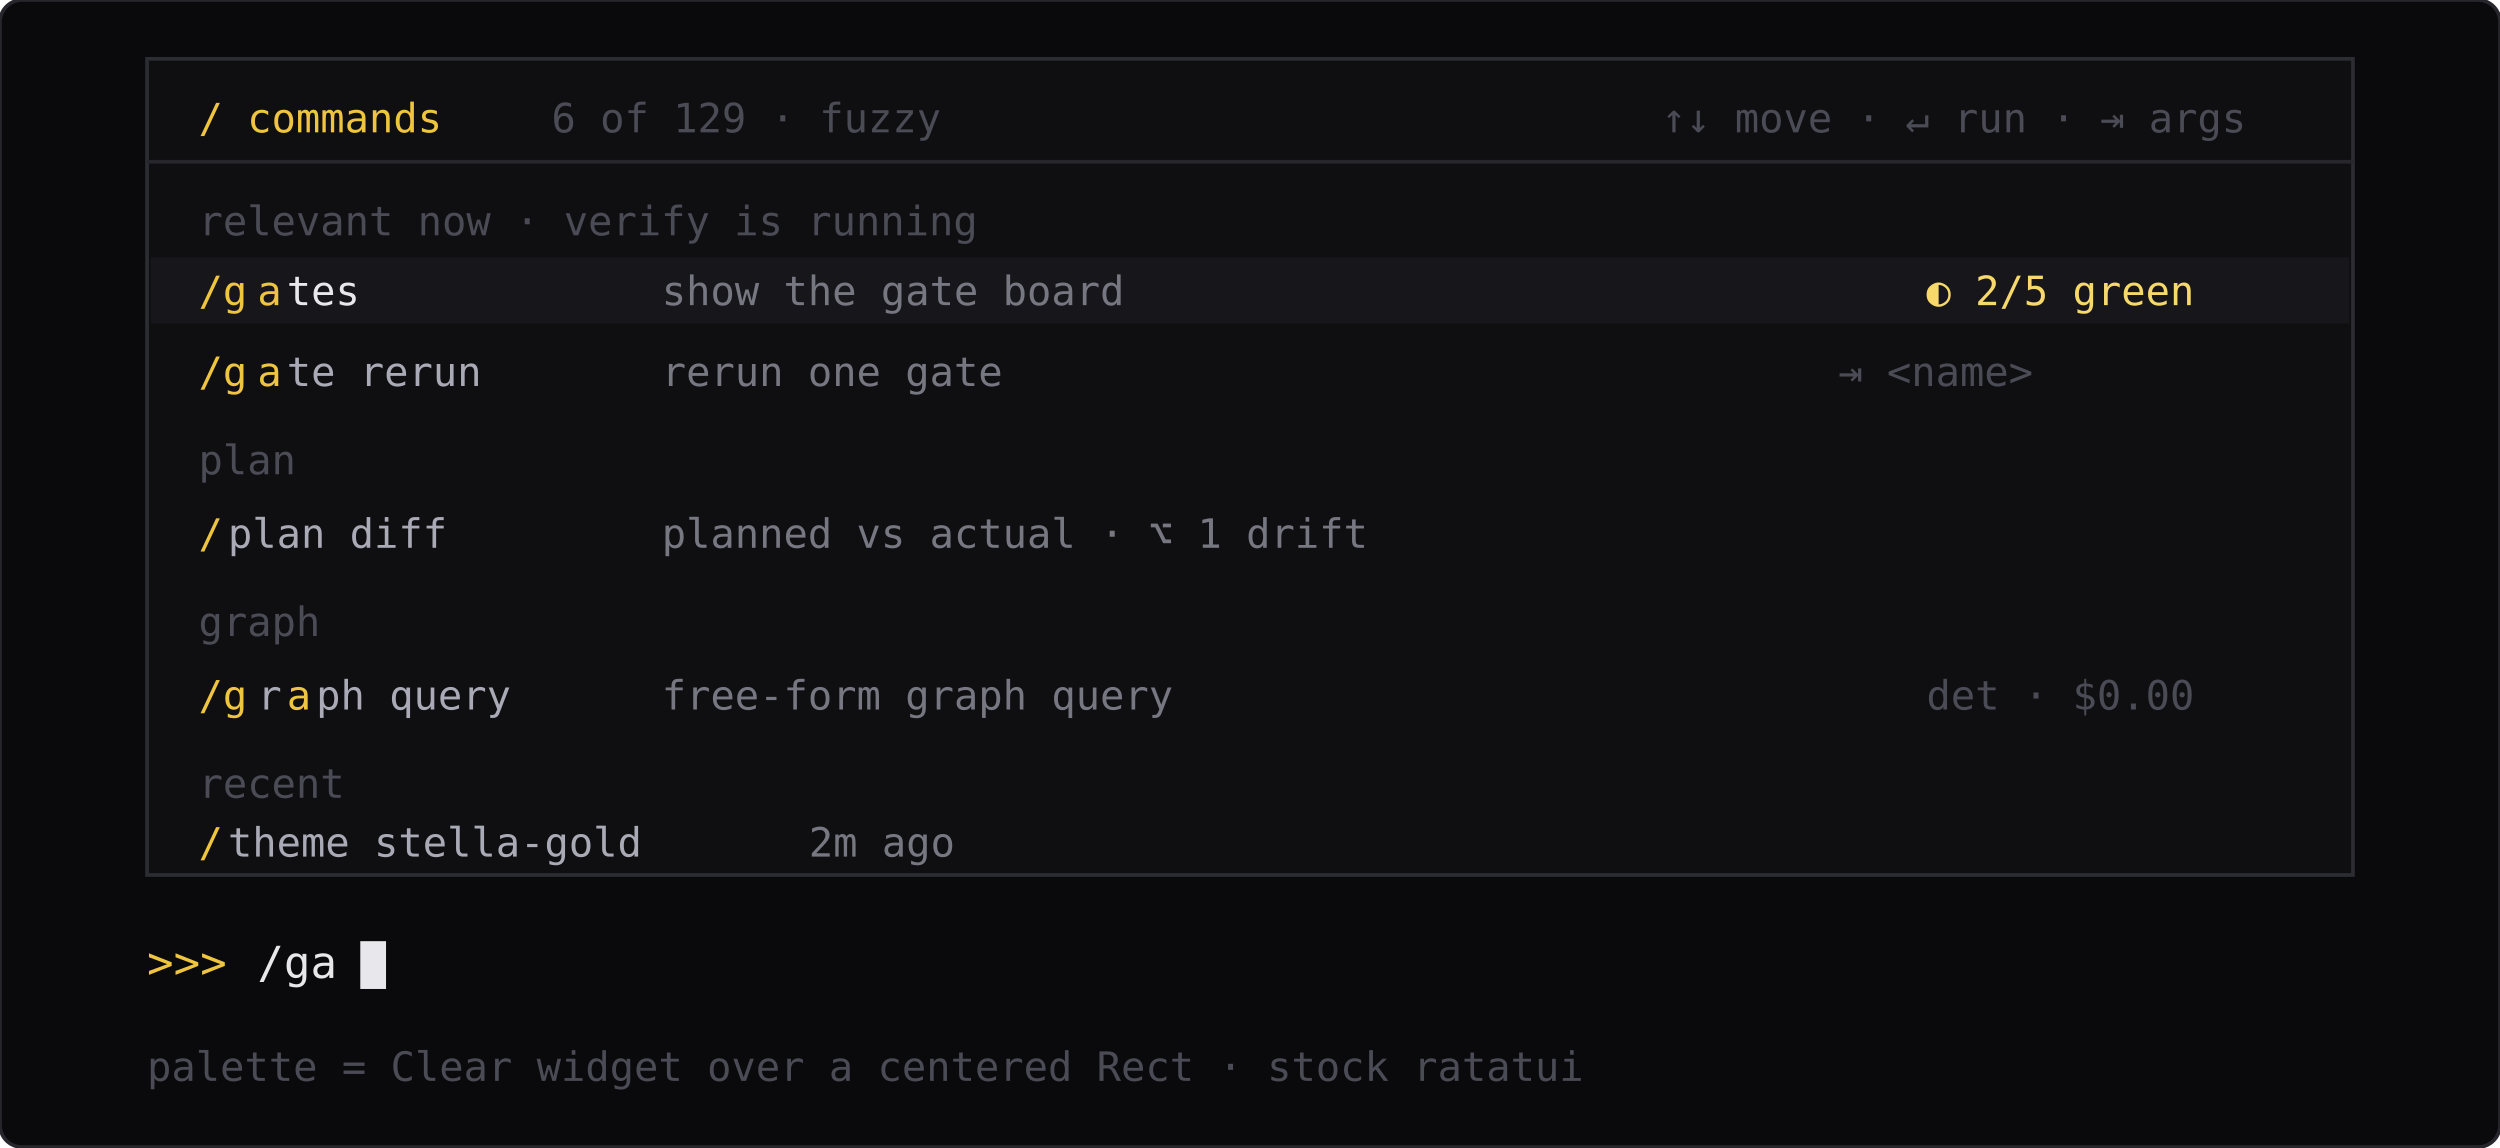
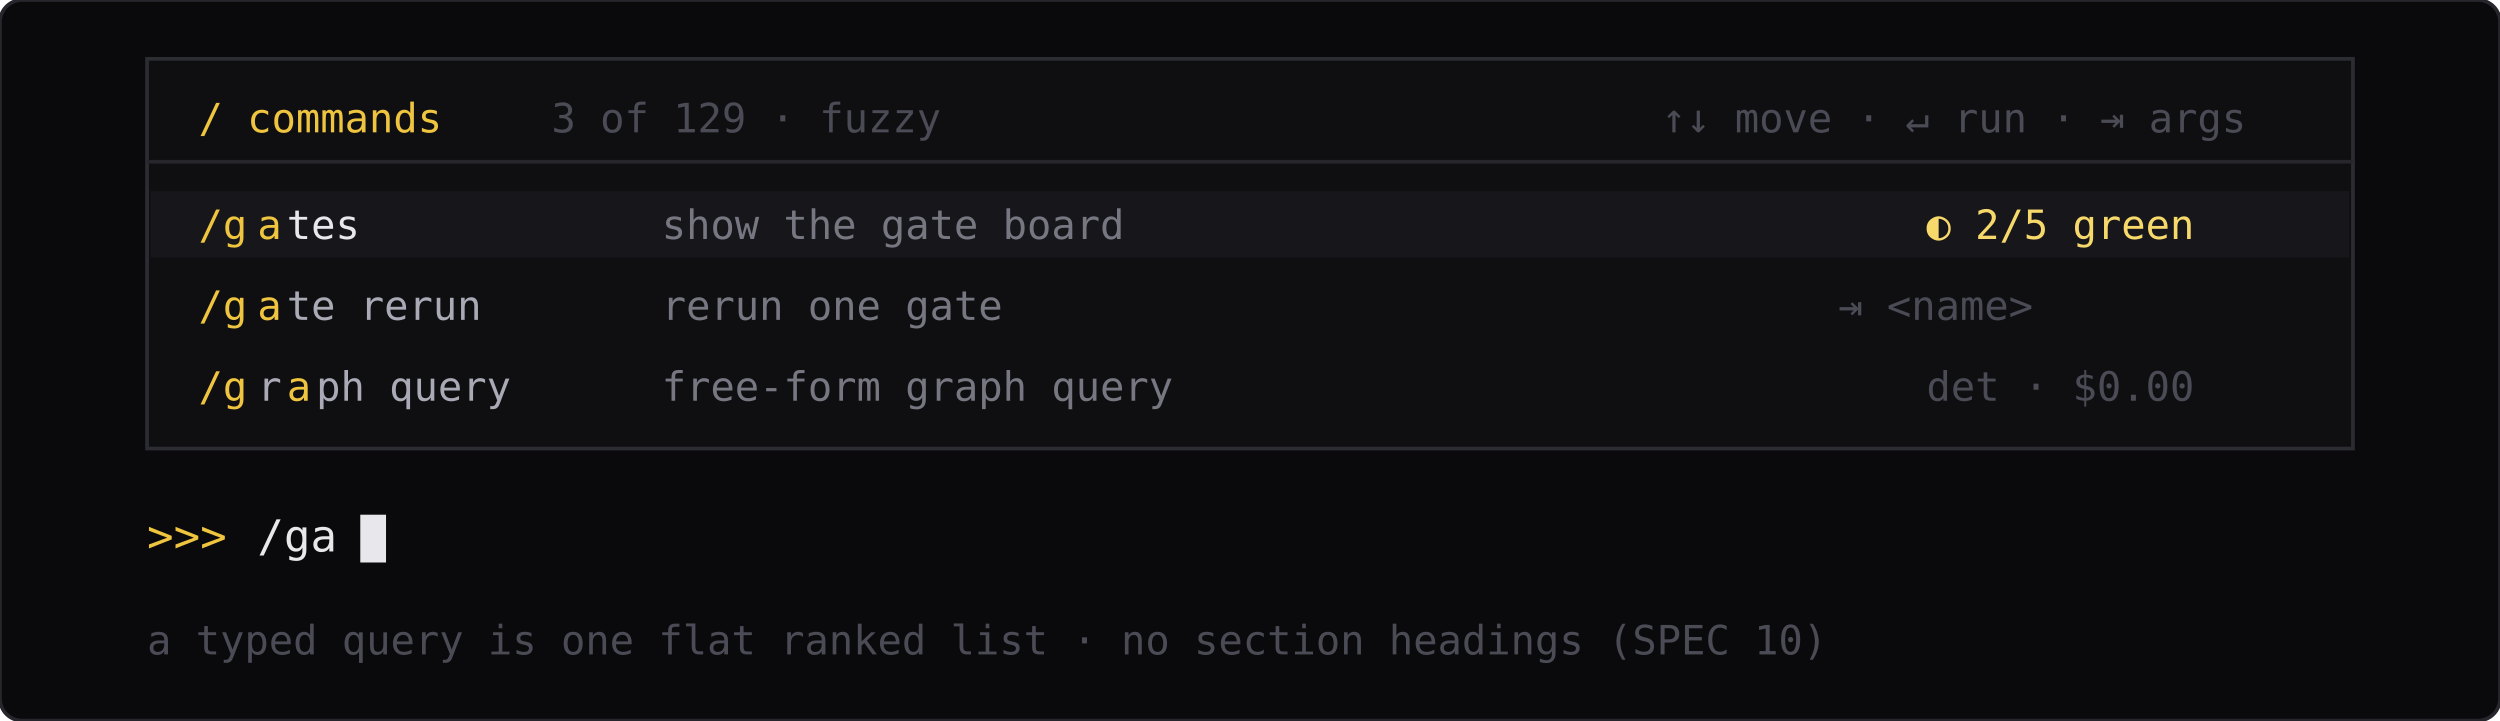
- <svg xmlns="http://www.w3.org/2000/svg" viewBox="0 0 680 312" width="680" height="312" font-family="DejaVu Sans Mono, JetBrains Mono, monospace">
-   <rect x="0" y="0" width="680" height="312" rx="6" fill="#0A0A0C" stroke="#26262C" stroke-width="1" />
-   <rect x="40" y="16" width="600" height="222" fill="#0F0F12" stroke="#2C2C33" stroke-width="1" />
+ <svg xmlns="http://www.w3.org/2000/svg" viewBox="0 0 680 196" width="680" height="196" font-family="DejaVu Sans Mono, JetBrains Mono, monospace">
+   <rect x="0" y="0" width="680" height="196" rx="6" fill="#0A0A0C" stroke="#26262C" stroke-width="1" />
+   <rect x="40" y="16" width="600" height="106" fill="#0F0F12" stroke="#2C2C33" stroke-width="1" />
  <text x="54" y="36" font-size="11" fill="#EFC53F">/ commands</text>
-   <text x="150" y="36" font-size="11" fill="#4B4B56">6 of 129 · fuzzy</text>
+   <text x="150" y="36" font-size="11" fill="#4B4B56">3 of 129 · fuzzy</text>
  <text x="452" y="36" font-size="11" fill="#4B4B56">↑↓ move · ↵ run · ⇥ args</text>
  <line x1="40" y1="44" x2="640" y2="44" stroke="#26262C" stroke-width="1" />
-   <text x="54" y="64" font-size="11" fill="#4B4B56">relevant now · verify is running</text>
-   <rect x="41" y="70" width="598" height="18" fill="#17171B" />
-   <text x="54" y="83" font-size="11" fill="#EFC53F">/g</text>
-   <text x="70" y="83" font-size="11" fill="#EFC53F">a</text>
-   <text x="78" y="83" font-size="11" fill="#E8E8EC">tes</text>
-   <text x="180" y="83" font-size="11" fill="#777782">show the gate board</text>
-   <text x="524" y="83" font-size="11" fill="#F7D96B">◐ 2/5 green</text>
-   <text x="54" y="105" font-size="11" fill="#EFC53F">/g</text>
-   <text x="70" y="105" font-size="11" fill="#EFC53F">a</text>
-   <text x="78" y="105" font-size="11" fill="#A9AAB5">te rerun</text>
-   <text x="180" y="105" font-size="11" fill="#777782">rerun one gate</text>
-   <text x="500" y="105" font-size="11" fill="#4B4B56">⇥ &lt;name&gt;</text>
-   <text x="54" y="129" font-size="11" fill="#4B4B56">plan</text>
-   <text x="54" y="149" font-size="11" fill="#EFC53F">/</text>
-   <text x="62" y="149" font-size="11" fill="#A9AAB5">plan diff</text>
-   <text x="180" y="149" font-size="11" fill="#777782">planned vs actual · ⌥ 1 drift</text>
-   <text x="54" y="173" font-size="11" fill="#4B4B56">graph</text>
-   <text x="54" y="193" font-size="11" fill="#EFC53F">/g</text>
-   <text x="70" y="193" font-size="11" fill="#A9AAB5">r</text>
-   <text x="78" y="193" font-size="11" fill="#EFC53F">a</text>
-   <text x="86" y="193" font-size="11" fill="#A9AAB5">ph query</text>
-   <text x="180" y="193" font-size="11" fill="#777782">free-form graph query</text>
-   <text x="524" y="193" font-size="11" fill="#4B4B56">det · $0.00</text>
-   <text x="54" y="217" font-size="11" fill="#4B4B56">recent</text>
-   <text x="54" y="233" font-size="11" fill="#EFC53F">/</text>
-   <text x="62" y="233" font-size="11" fill="#A9AAB5">theme stella-gold</text>
-   <text x="220" y="233" font-size="11" fill="#777782">2m ago</text>
-   <text x="40" y="266" font-size="12" fill="#EFC53F" font-weight="500">&gt;&gt;&gt;</text>
-   <text x="70" y="266" font-size="12" fill="#E8E8EC">/ga</text>
-   <rect x="98" y="256" width="7" height="13" fill="#E8E8EC" />
-   <text x="40" y="294" font-size="11" fill="#4B4B56">palette = Clear widget over a centered Rect · stock ratatui</text>
+   <rect x="41" y="52" width="598" height="18" fill="#17171B" />
+   <text x="54" y="65" font-size="11" fill="#EFC53F">/g</text>
+   <text x="70" y="65" font-size="11" fill="#EFC53F">a</text>
+   <text x="78" y="65" font-size="11" fill="#E8E8EC">tes</text>
+   <text x="180" y="65" font-size="11" fill="#777782">show the gate board</text>
+   <text x="524" y="65" font-size="11" fill="#F7D96B">◐ 2/5 green</text>
+   <text x="54" y="87" font-size="11" fill="#EFC53F">/g</text>
+   <text x="70" y="87" font-size="11" fill="#EFC53F">a</text>
+   <text x="78" y="87" font-size="11" fill="#A9AAB5">te rerun</text>
+   <text x="180" y="87" font-size="11" fill="#777782">rerun one gate</text>
+   <text x="500" y="87" font-size="11" fill="#4B4B56">⇥ &lt;name&gt;</text>
+   <text x="54" y="109" font-size="11" fill="#EFC53F">/g</text>
+   <text x="70" y="109" font-size="11" fill="#A9AAB5">r</text>
+   <text x="78" y="109" font-size="11" fill="#EFC53F">a</text>
+   <text x="86" y="109" font-size="11" fill="#A9AAB5">ph query</text>
+   <text x="180" y="109" font-size="11" fill="#777782">free-form graph query</text>
+   <text x="524" y="109" font-size="11" fill="#4B4B56">det · $0.00</text>
+   <text x="40" y="150" font-size="12" fill="#EFC53F" font-weight="500">&gt;&gt;&gt;</text>
+   <text x="70" y="150" font-size="12" fill="#E8E8EC">/ga</text>
+   <rect x="98" y="140" width="7" height="13" fill="#E8E8EC" />
+   <text x="40" y="178" font-size="11" fill="#4B4B56">a typed query is one flat ranked list · no section headings (SPEC 10)</text>
</svg>
